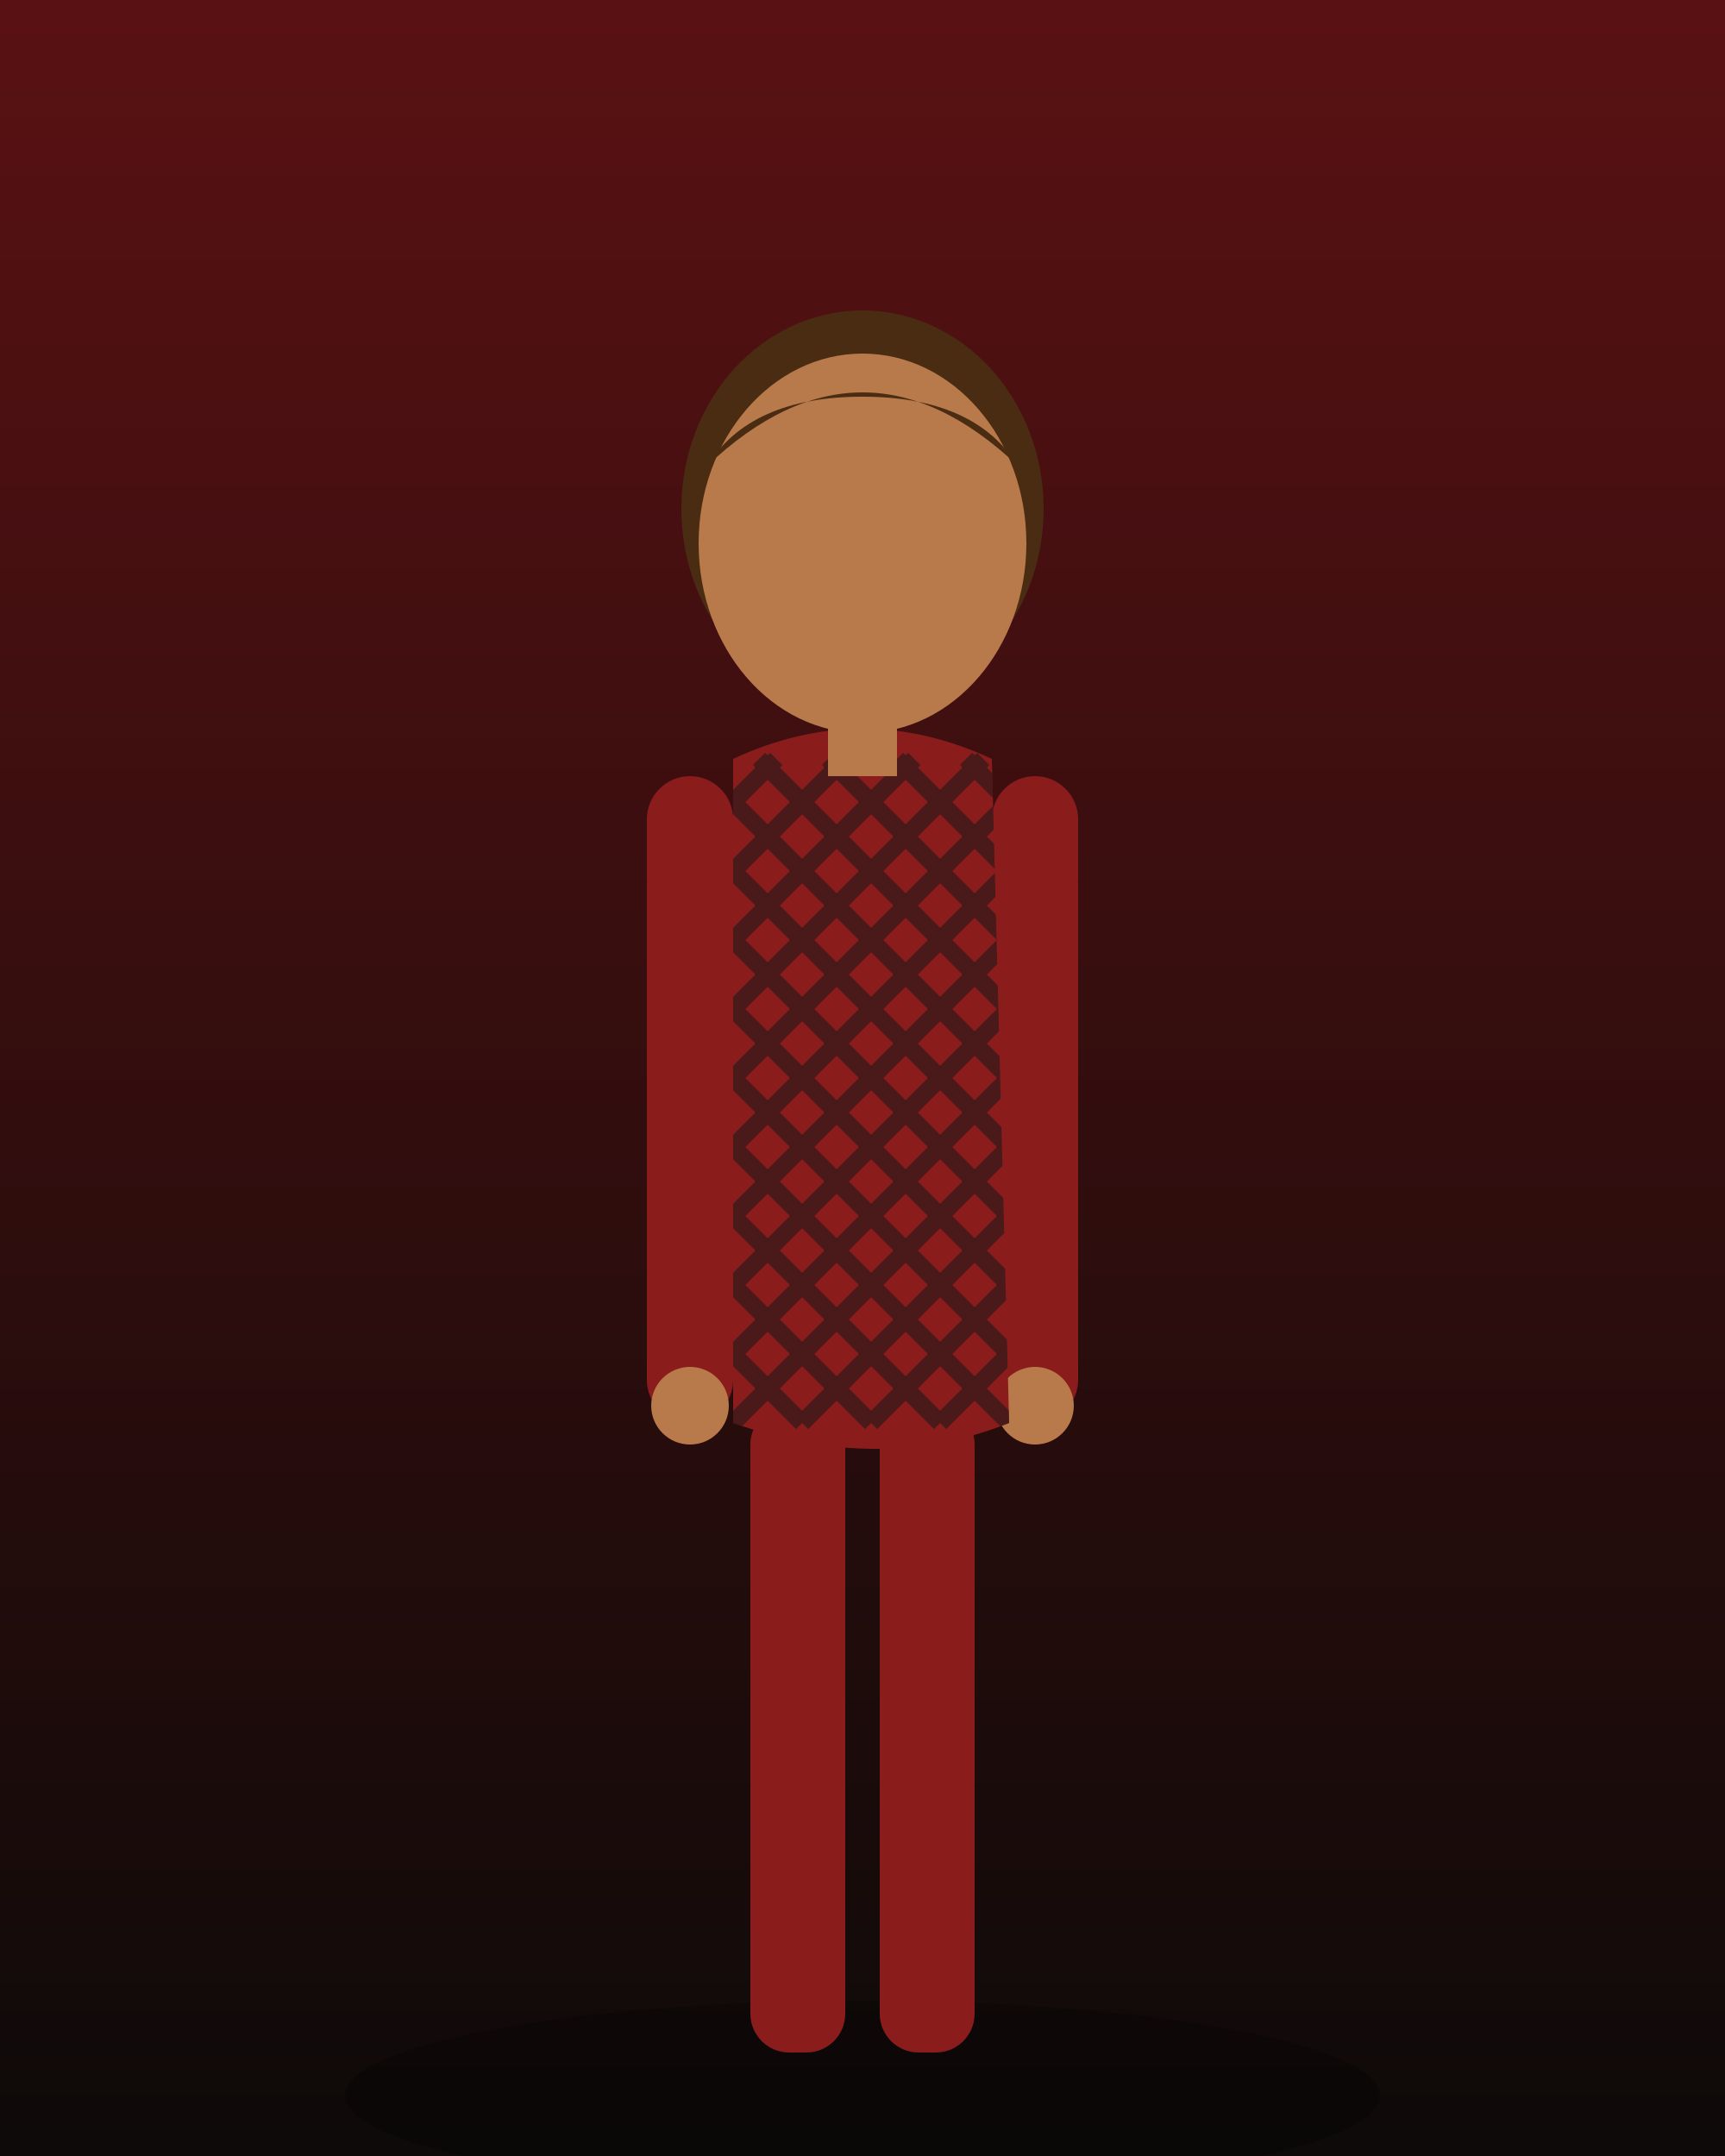
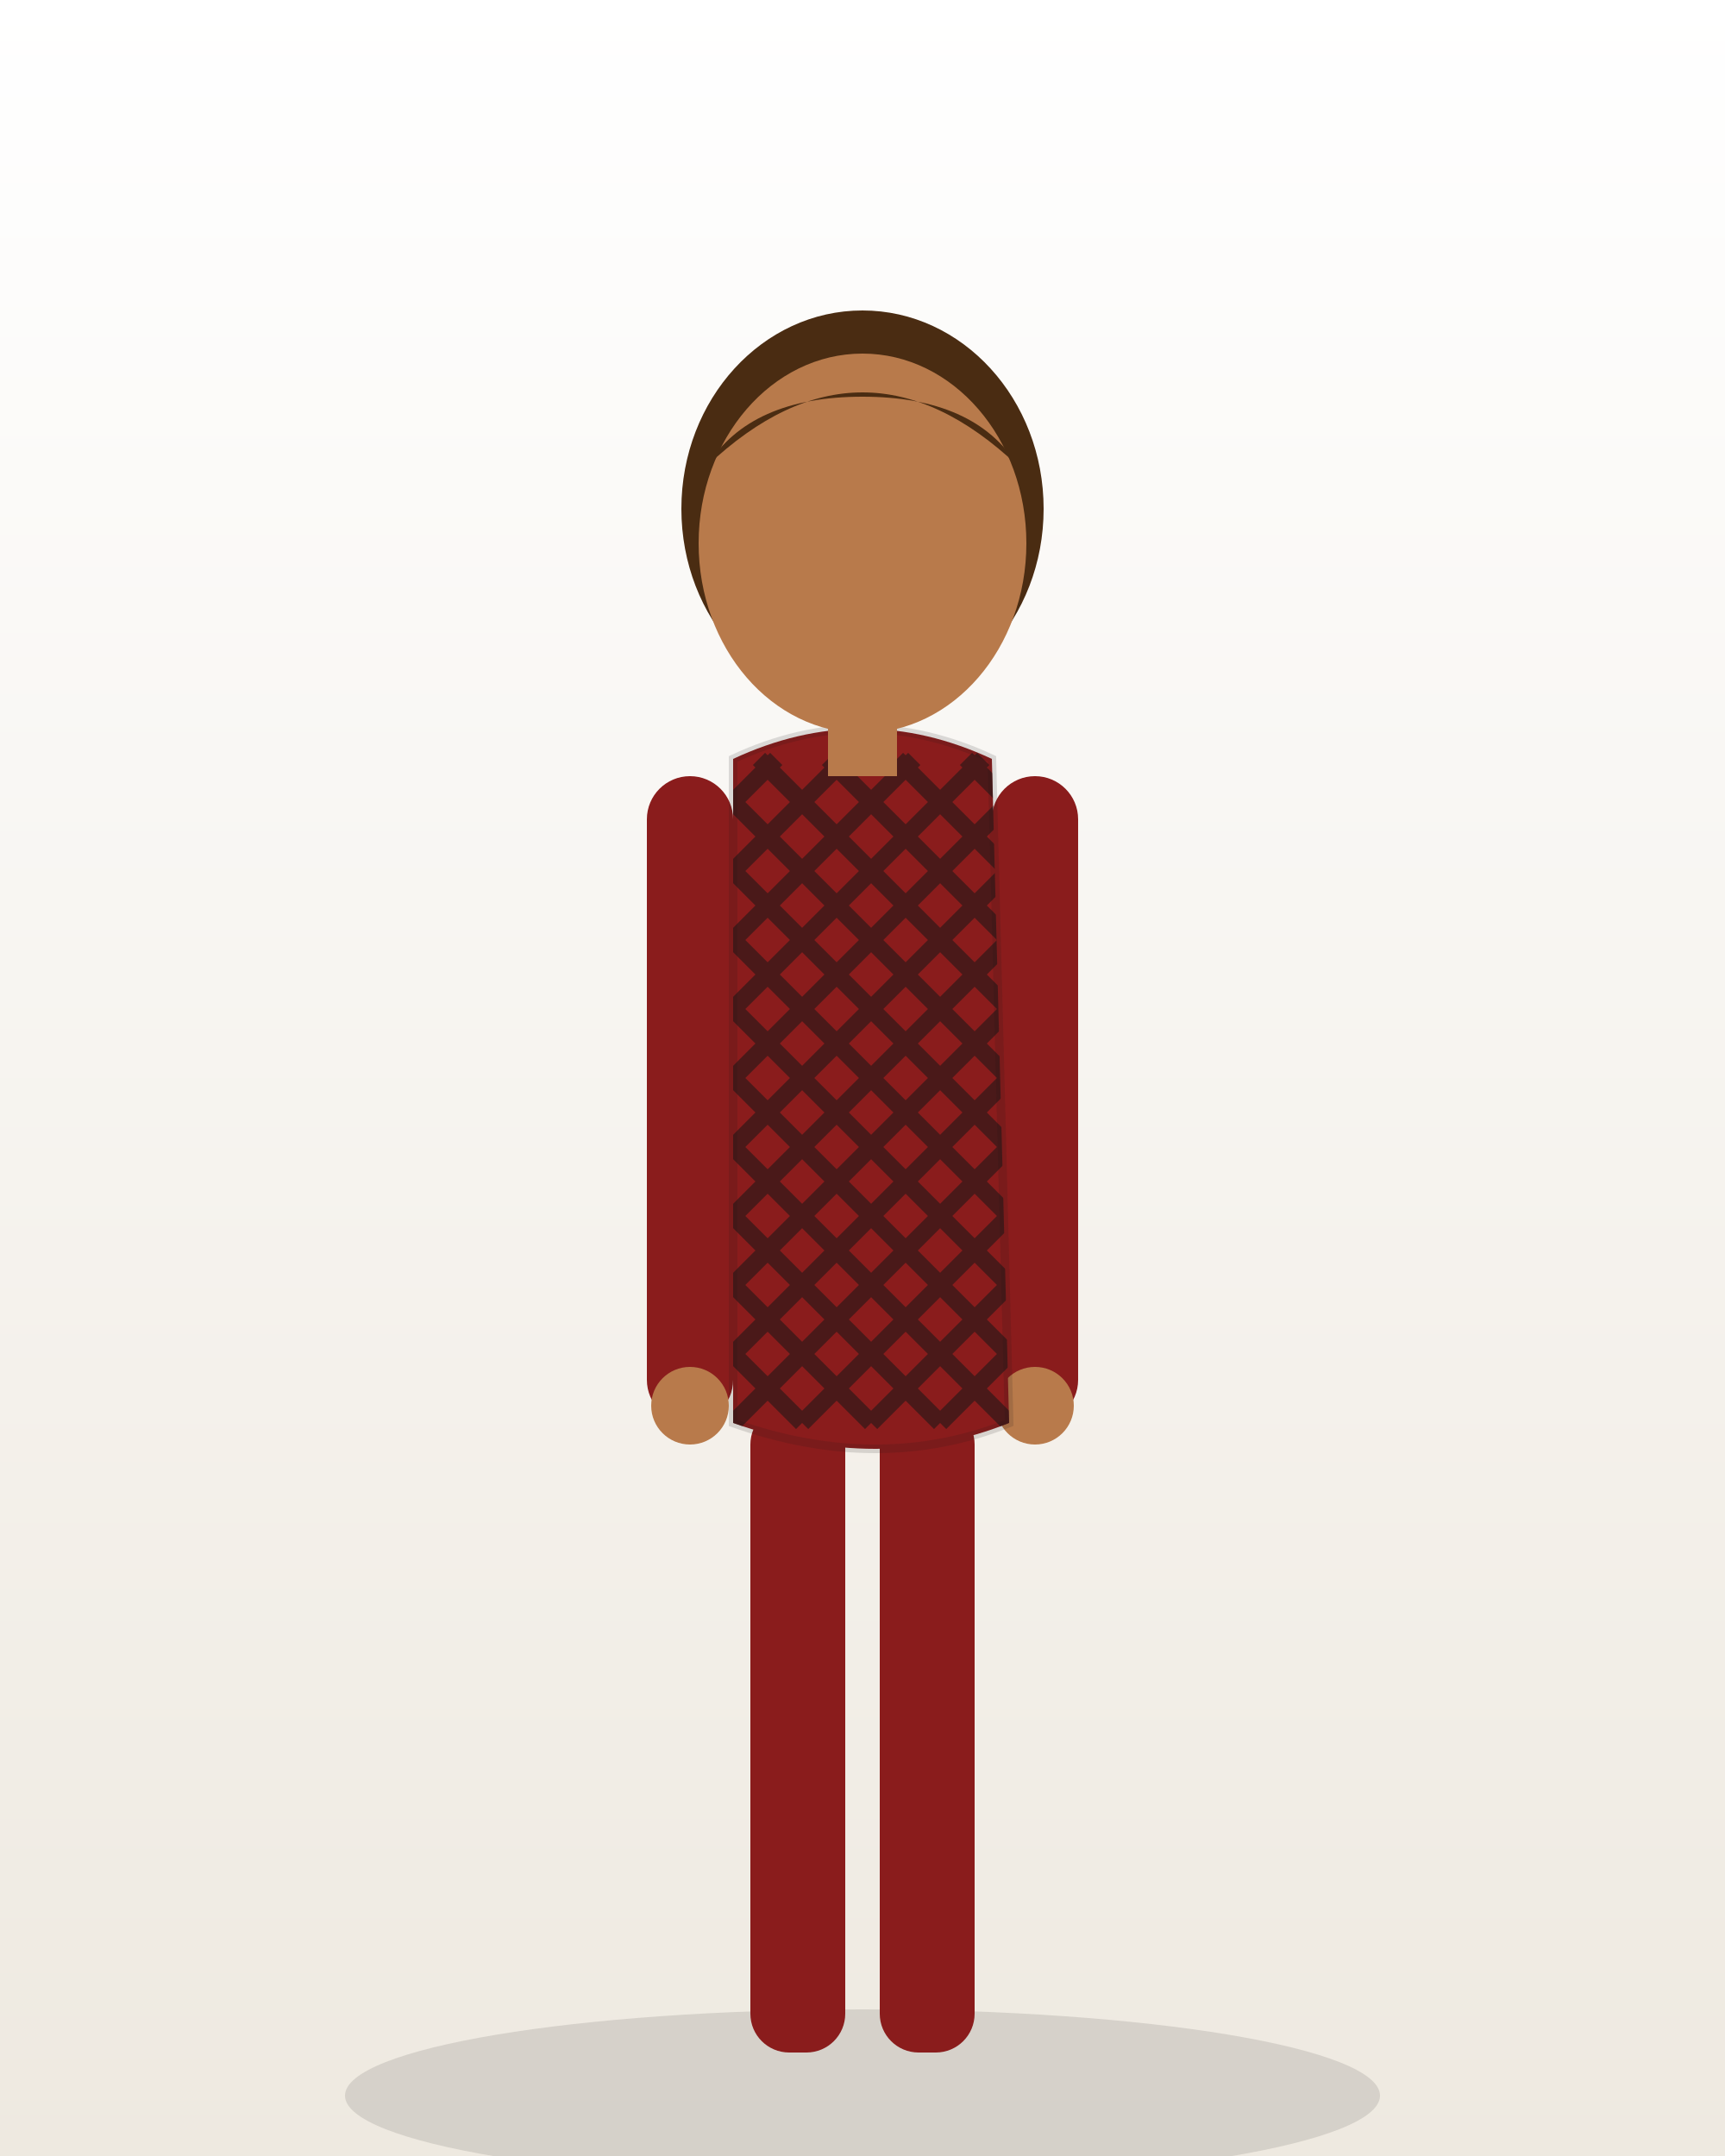
<svg xmlns="http://www.w3.org/2000/svg" width="400" height="500" viewBox="0 0 400 500" role="img" aria-label="Red Plaid Pyjamas illustration">
  <defs>
    <linearGradient id="g-pj-red-plaid" x1="0" y1="0" x2="0" y2="1">
-       <stop offset="0" stop-color="#5A1113" />
-       <stop offset="1" stop-color="#0d0a09" />
+       <stop offset="0" stop-color="#ffffff" />
+       <stop offset="1" stop-color="#eee9e0" />
    </linearGradient>
  </defs>
  <rect width="400" height="500" fill="url(#g-pj-red-plaid)" />
-   <ellipse cx="200" cy="486" rx="120" ry="22" fill="#000" opacity="0.25" />
+   <ellipse cx="200" cy="486" rx="120" ry="20" fill="#1c1a17" opacity="0.12" />
  <clipPath id="t-pj-red-plaid">
    <path d="M170 176     q30 -14 60 0     l4 154     q-30 12 -64 0 Z" />
  </clipPath>
  <rect x="174" y="326" width="22" height="150" rx="9" fill="#8A1C1C" />
  <rect x="204" y="326" width="22" height="150" rx="9" fill="#8A1C1C" />
  <rect x="150" y="180" width="20" height="150" rx="10" fill="#8A1C1C" />
  <rect x="230" y="180" width="20" height="150" rx="10" fill="#8A1C1C" />
  <circle cx="160" cy="326" r="9" fill="#B87A4B" />
  <circle cx="240" cy="326" r="9" fill="#B87A4B" />
-   <path d="M170 176     q30 -14 60 0     l4 154     q-30 12 -64 0 Z" fill="#8A1C1C" />
+   <path d="M170 176     q30 -14 60 0     l4 154     q-30 12 -64 0 Z" fill="#8A1C1C" stroke="#1c1a17" stroke-opacity="0.14" stroke-width="2" />
  <g clip-path="url(#t-pj-red-plaid)">
    <g stroke="#161616" stroke-width="4" opacity="0.55">
      <line x1="16" y1="176" x2="170" y2="330" />
      <line x1="32" y1="176" x2="186" y2="330" />
      <line x1="48" y1="176" x2="202" y2="330" />
      <line x1="64" y1="176" x2="218" y2="330" />
      <line x1="80" y1="176" x2="234" y2="330" />
      <line x1="96" y1="176" x2="250" y2="330" />
      <line x1="112" y1="176" x2="266" y2="330" />
      <line x1="128" y1="176" x2="282" y2="330" />
      <line x1="144" y1="176" x2="298" y2="330" />
      <line x1="160" y1="176" x2="314" y2="330" />
      <line x1="176" y1="176" x2="330" y2="330" />
      <line x1="192" y1="176" x2="346" y2="330" />
      <line x1="208" y1="176" x2="362" y2="330" />
      <line x1="224" y1="176" x2="378" y2="330" />
      <line x1="388" y1="176" x2="234" y2="330" />
      <line x1="372" y1="176" x2="218" y2="330" />
      <line x1="356" y1="176" x2="202" y2="330" />
      <line x1="340" y1="176" x2="186" y2="330" />
      <line x1="324" y1="176" x2="170" y2="330" />
      <line x1="308" y1="176" x2="154" y2="330" />
      <line x1="292" y1="176" x2="138" y2="330" />
      <line x1="276" y1="176" x2="122" y2="330" />
      <line x1="260" y1="176" x2="106" y2="330" />
      <line x1="244" y1="176" x2="90" y2="330" />
      <line x1="228" y1="176" x2="74" y2="330" />
      <line x1="212" y1="176" x2="58" y2="330" />
      <line x1="196" y1="176" x2="42" y2="330" />
      <line x1="180" y1="176" x2="26" y2="330" />
    </g>
  </g>
  <rect x="192" y="150" width="16" height="30" fill="#B87A4B" />
  <ellipse cx="200" cy="118" rx="42" ry="46" fill="#4A2C12" />
  <ellipse cx="200" cy="126" rx="38" ry="44" fill="#B87A4B" />
  <path d="M164 108 q36 -34 72 0 q-10 -16 -36 -16 q-26 0 -36 16 Z" fill="#4A2C12" />
</svg>
